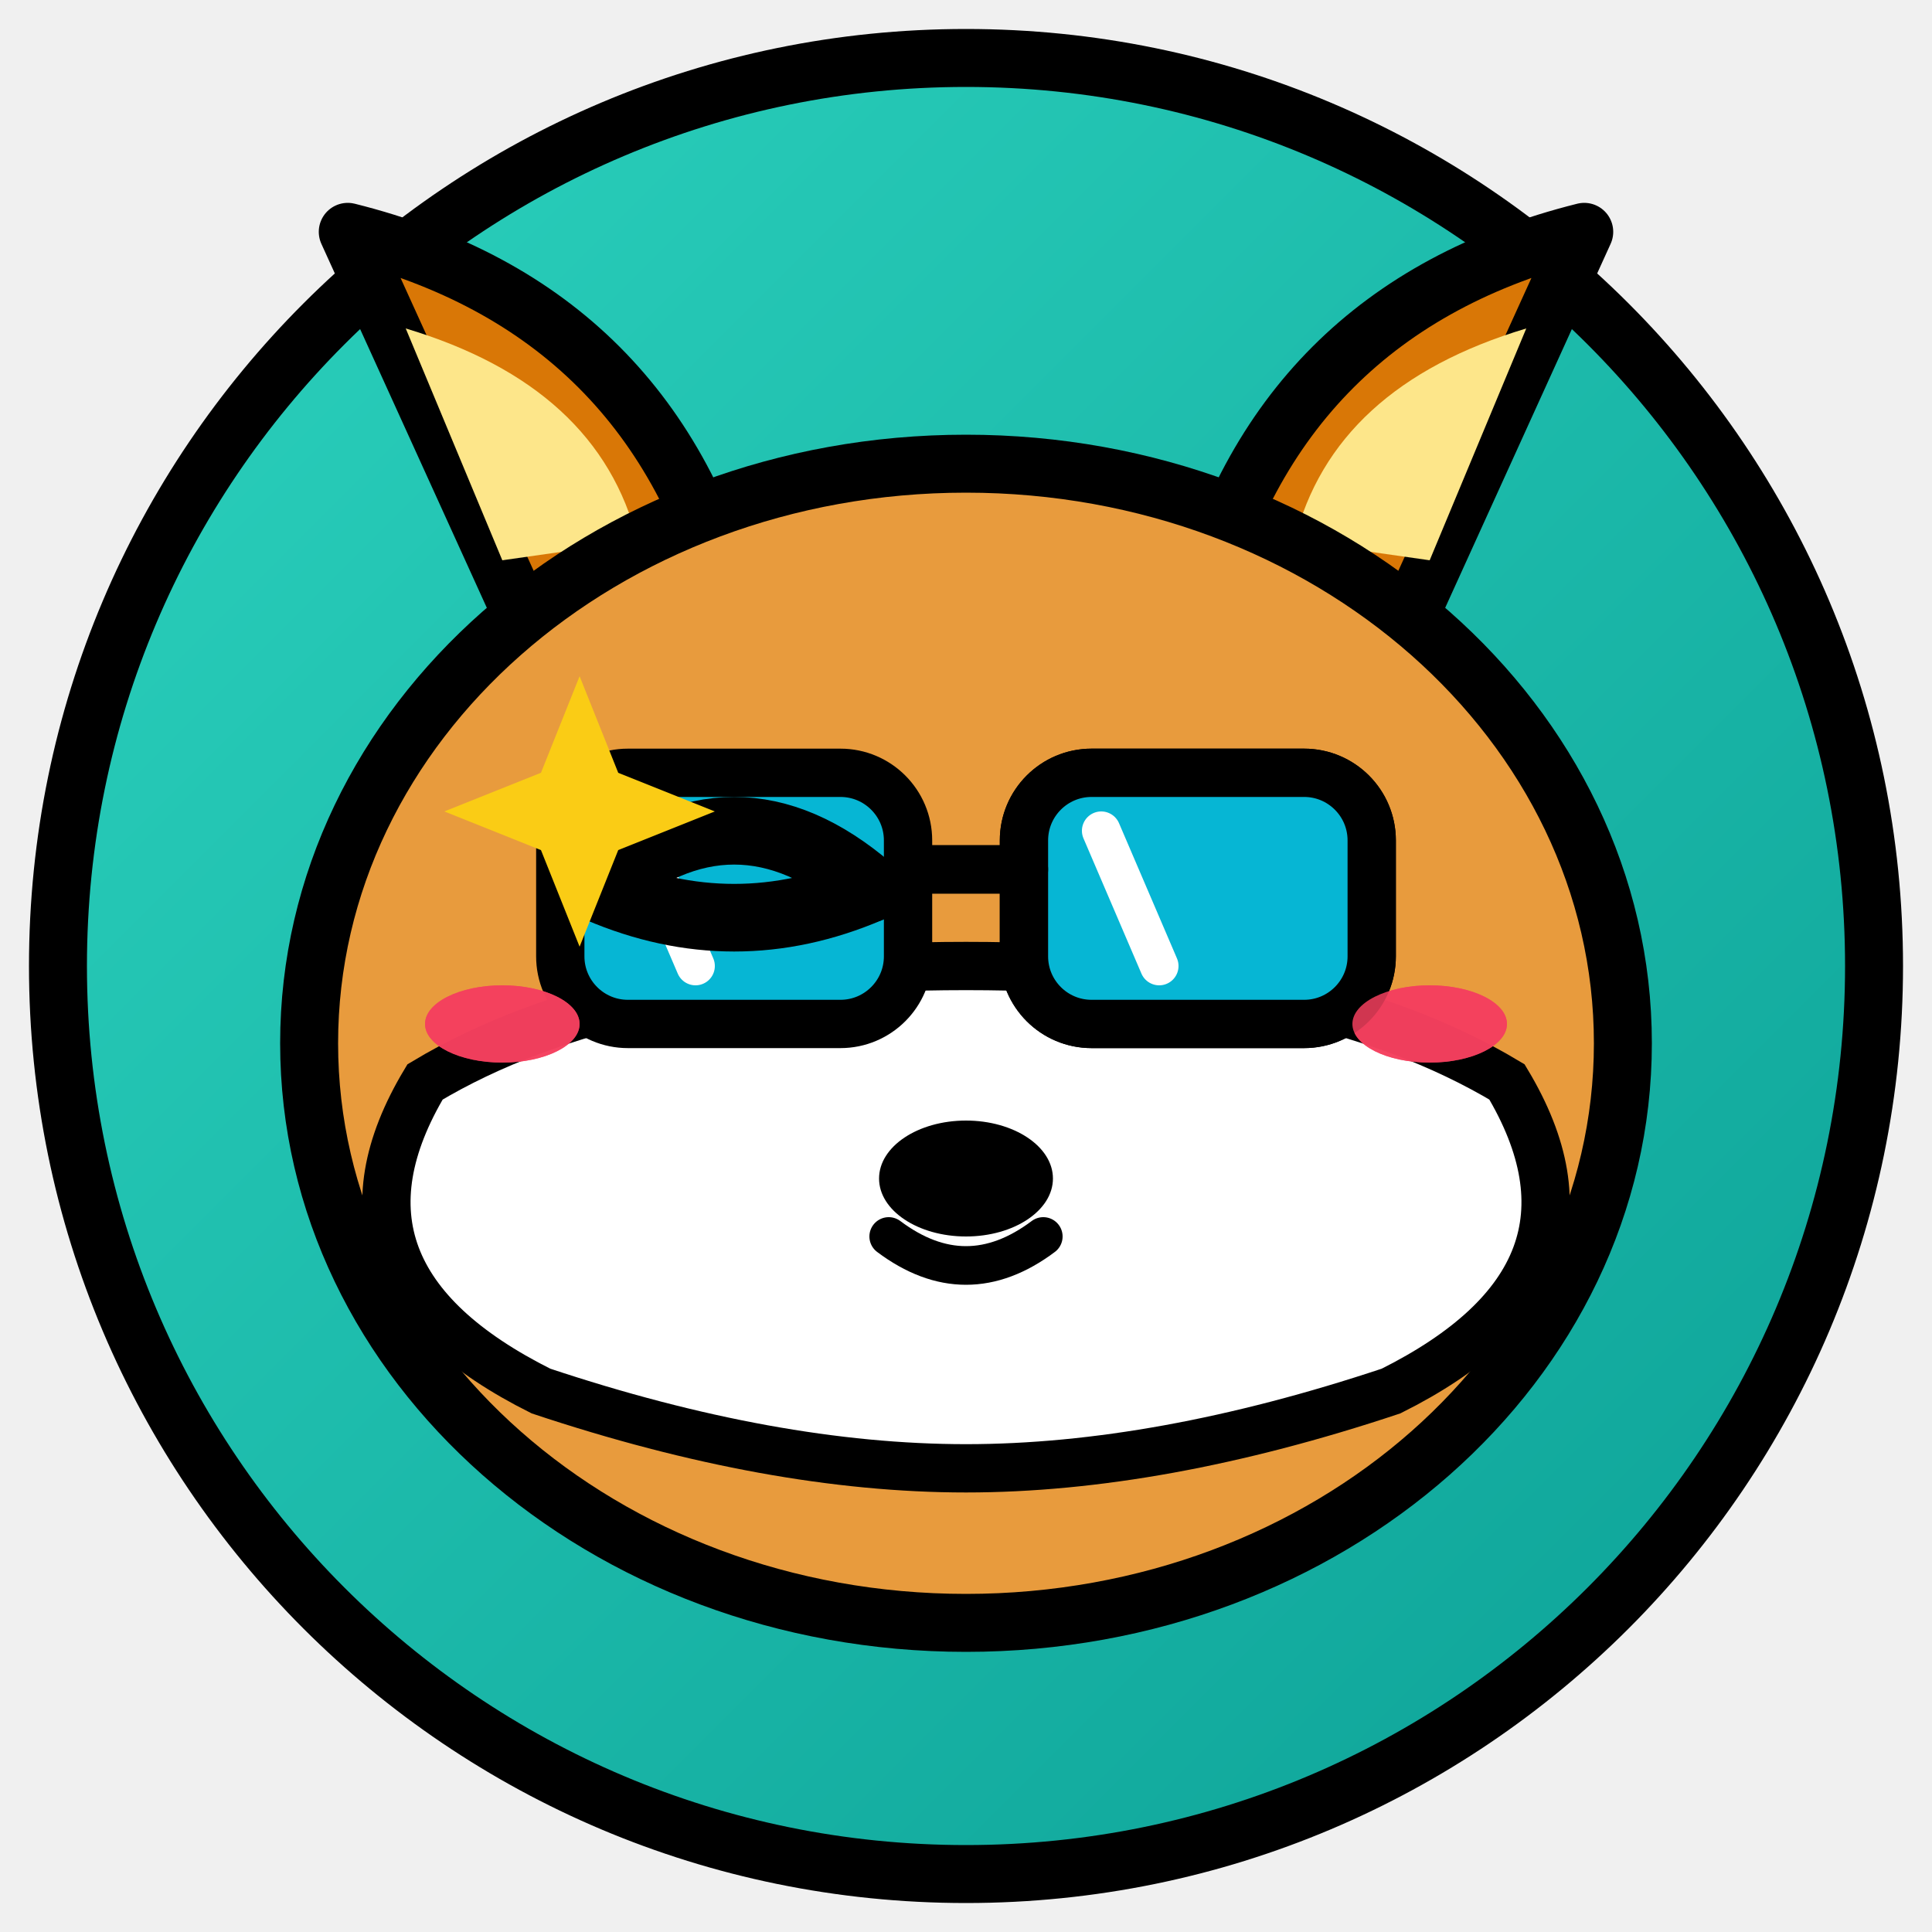
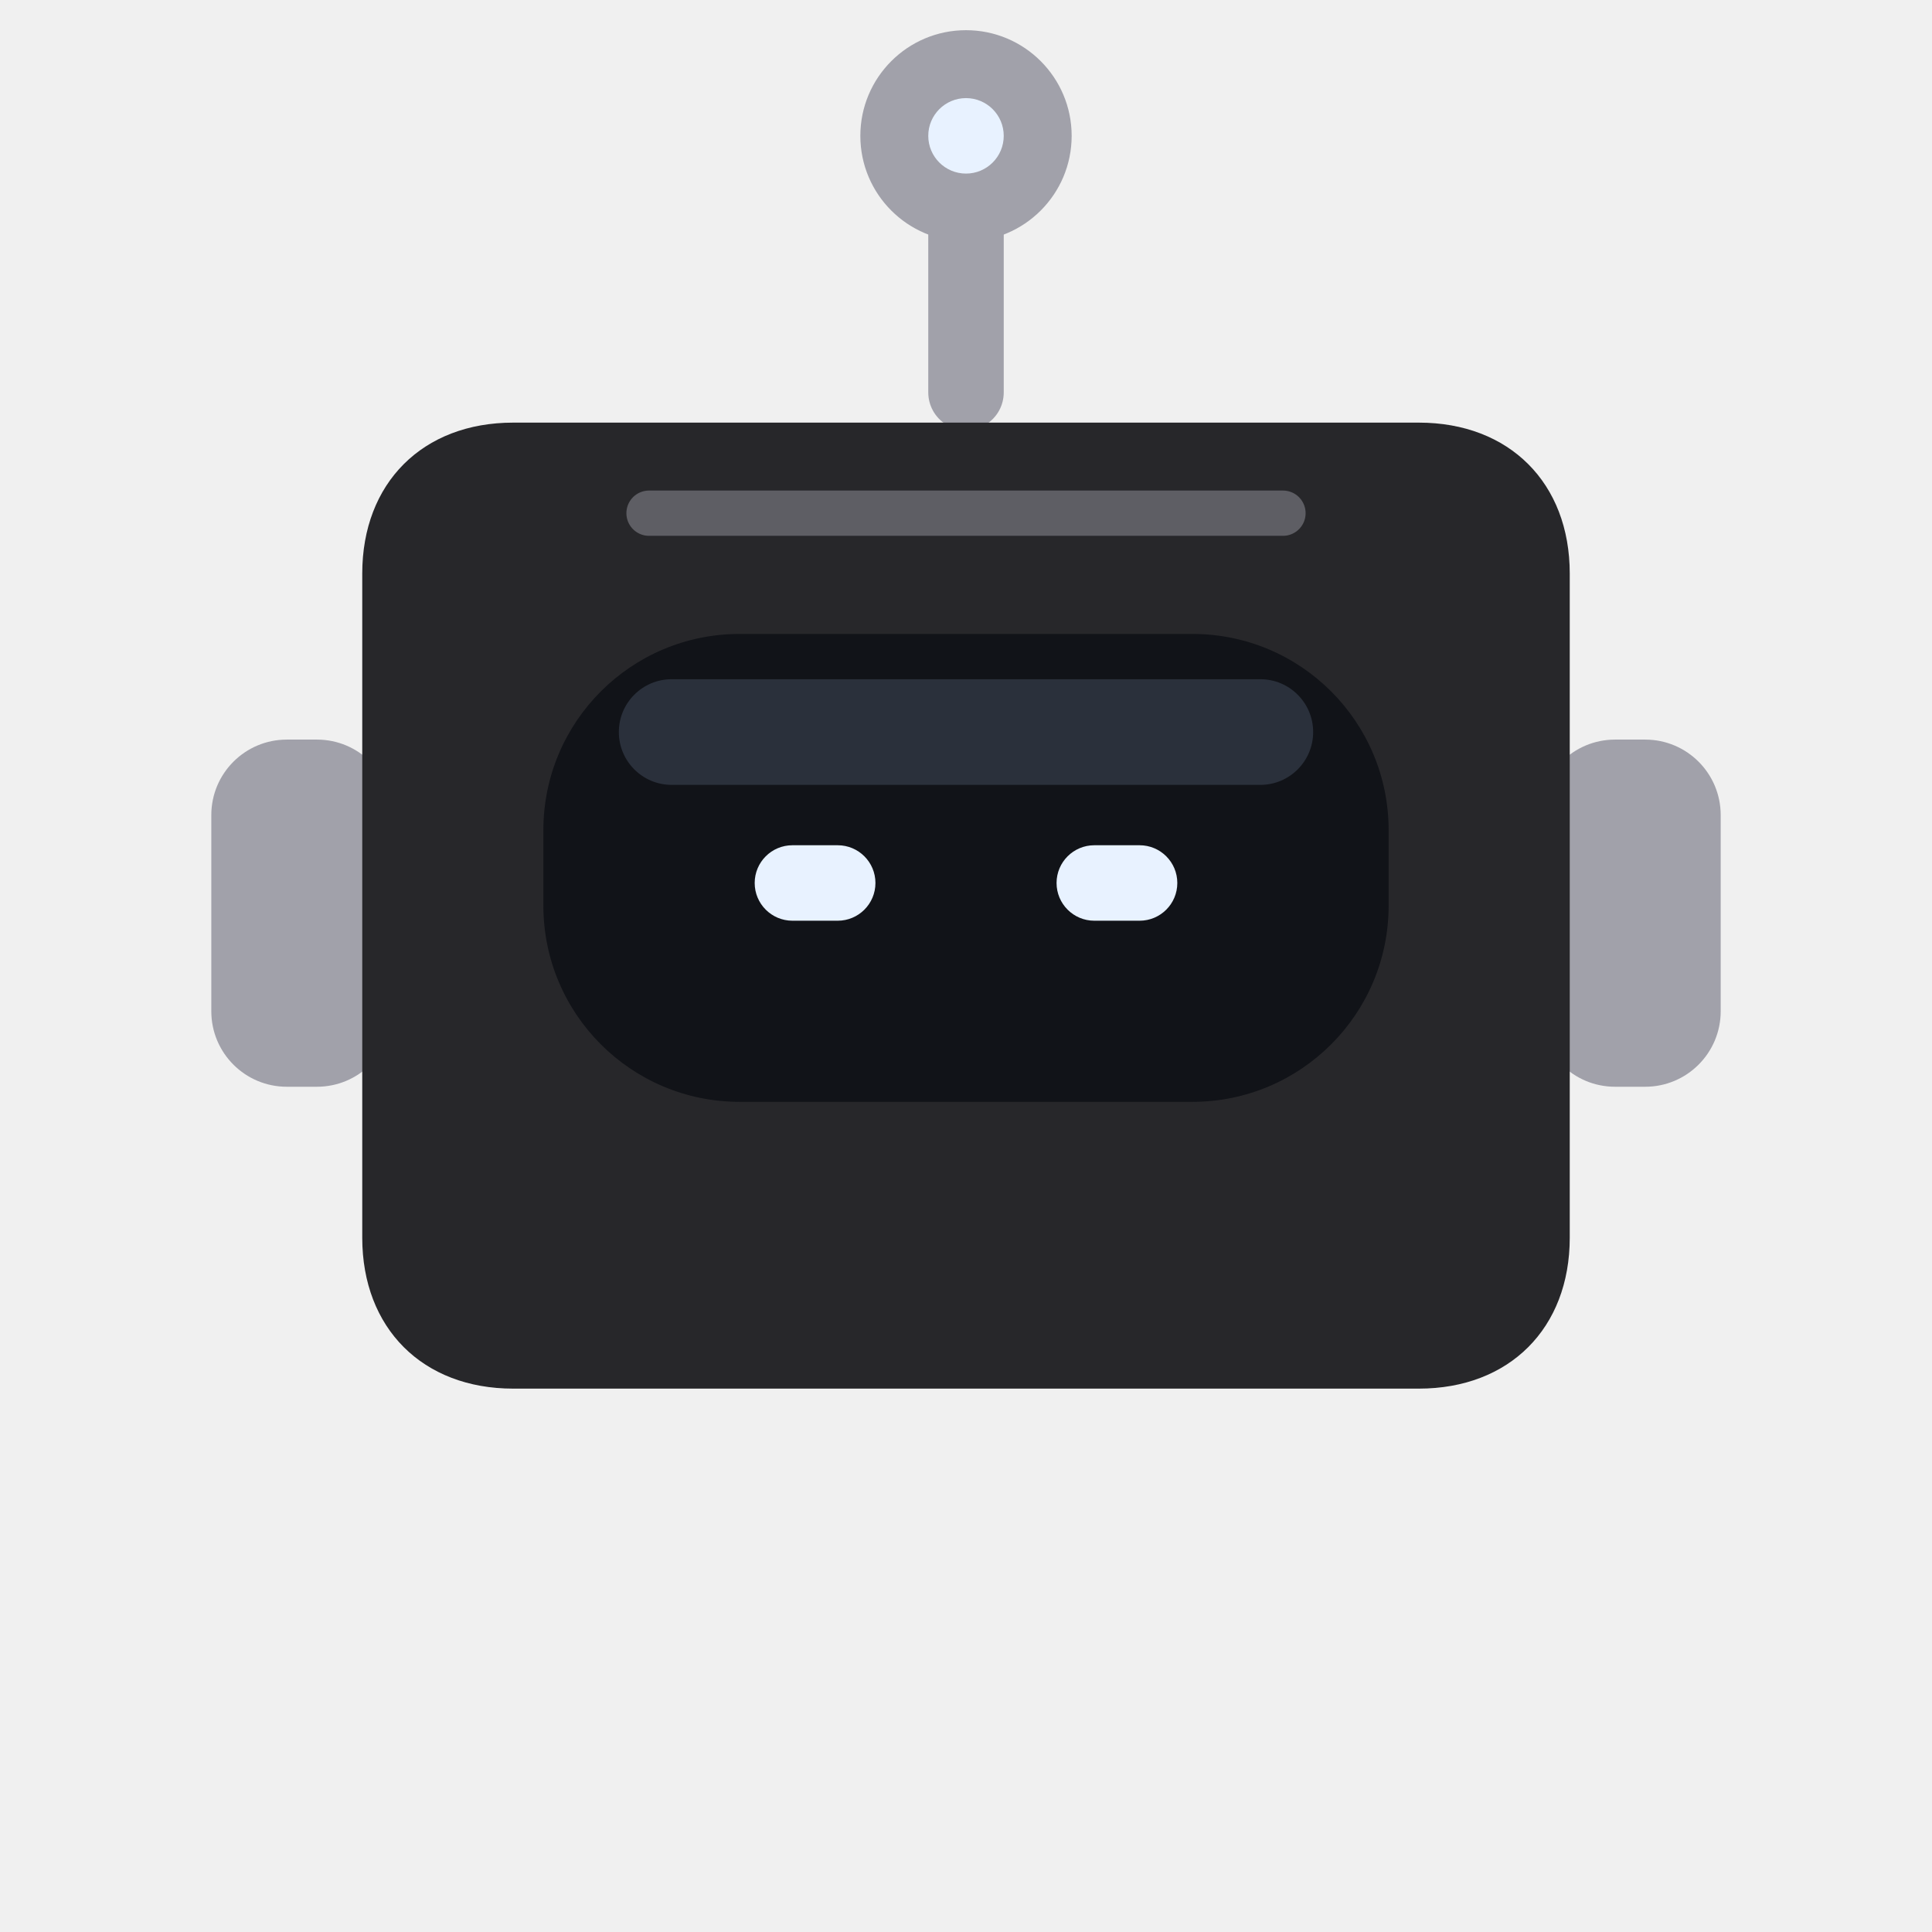
- <svg xmlns="http://www.w3.org/2000/svg" viewBox="0 0 100 100" width="44" height="44" fill="none" class="shiba-mascot-svg">
-   <defs>
-     <clipPath id="shibaHeadClip">
-       <circle cx="50" cy="50" r="48" />
-     </clipPath>
-     <linearGradient id="shibaTealGrad" x1="0" y1="0" x2="100" y2="100" gradientUnits="userSpaceOnUse">
-       <stop offset="0%" stop-color="#2dd4bf" />
-       <stop offset="100%" stop-color="#0B9F95" />
-     </linearGradient>
-     <style>
-       @keyframes animShades {
-         0%, 72% { opacity: 1; visibility: visible; }
-         73%, 98% { opacity: 0; visibility: hidden; }
-         99%, 100% { opacity: 1; visibility: visible; }
-       }
-       @keyframes animSquint {
-         0%, 72% { opacity: 0; visibility: hidden; }
-         73%, 85% { opacity: 1; visibility: visible; }
-         86%, 100% { opacity: 0; visibility: hidden; }
-       }
-       @keyframes animWink {
-         0%, 85% { opacity: 0; visibility: hidden; }
-         86%, 98% { opacity: 1; visibility: visible; }
-         99%, 100% { opacity: 0; visibility: hidden; }
-       }
-       #shiba-frame-1, .shiba-frame-1 {
-         animation: animShades 3.8s cubic-bezier(0.4, 0, 0.2, 1) infinite;
-       }
-       #shiba-frame-2, .shiba-frame-2 {
-         animation: animSquint 3.8s cubic-bezier(0.4, 0, 0.2, 1) infinite;
-       }
-       #shiba-frame-3, .shiba-frame-3 {
-         animation: animWink 3.8s cubic-bezier(0.4, 0, 0.2, 1) infinite;
-       }
-       svg:hover #shiba-frame-1, svg:hover .shiba-frame-1 {
-         animation: none !important;
-         opacity: 0 !important;
-         visibility: hidden !important;
-       }
-       svg:hover #shiba-frame-2, svg:hover .shiba-frame-2 {
-         animation: none !important;
-         opacity: 0 !important;
-         visibility: hidden !important;
-       }
-       svg:hover #shiba-frame-3, svg:hover .shiba-frame-3 {
-         animation: none !important;
-         opacity: 1 !important;
-         visibility: visible !important;
-       }
-     </style>
-   </defs>
-   <circle cx="50" cy="50" r="47" fill="url(#shibaTealGrad)" stroke="#000000" stroke-width="3" />
-   <path d="M 28 34 L 18 12 Q 34 16 38 32 Z" fill="#D97706" stroke="#000000" stroke-width="3" stroke-linejoin="round" />
-   <path d="M 26 29 L 21 17 Q 31 20 33 28 Z" fill="#FDE68A" />
-   <path d="M 72 34 L 82 12 Q 66 16 62 32 Z" fill="#D97706" stroke="#000000" stroke-width="3" stroke-linejoin="round" />
-   <path d="M 74 29 L 79 17 Q 69 20 67 28 Z" fill="#FDE68A" />
-   <ellipse cx="50" cy="54" rx="34" ry="30" fill="#E89B3D" stroke="#000000" stroke-width="3" />
-   <path d="M 22 56 Q 16 66 28 72 Q 40 76 50 76 Q 60 76 72 72 Q 84 66 78 56 Q 68 50 50 50 Q 32 50 22 56 Z" fill="#FFFFFF" stroke="#000000" stroke-width="2.5" />
-   <ellipse cx="50" cy="61" rx="4.5" ry="3" fill="#000000" />
-   <path d="M 46 64 Q 50 67 54 64" stroke="#000000" stroke-width="2" stroke-linecap="round" fill="none" />
-   <g id="shiba-frame-1" class="shiba-frame-1">
-     <rect x="29" y="40" width="18" height="13" rx="3.5" fill="#06B6D4" stroke="#000000" stroke-width="2.5" />
-     <rect x="53" y="40" width="18" height="13" rx="3.5" fill="#06B6D4" stroke="#000000" stroke-width="2.5" />
-     <line x1="47" y1="45" x2="53" y2="45" stroke="#000000" stroke-width="2.5" stroke-linecap="round" />
-     <line x1="33" y1="43" x2="36" y2="50" stroke="#FFFFFF" stroke-width="2" stroke-linecap="round" />
-     <line x1="57" y1="43" x2="60" y2="50" stroke="#FFFFFF" stroke-width="2" stroke-linecap="round" />
-   </g>
-   <g id="shiba-frame-2" class="shiba-frame-2">
-     <path d="M 31 46 Q 38 40 45 46" stroke="#000000" stroke-width="3.5" stroke-linecap="round" fill="none" />
-     <path d="M 55 46 Q 62 40 69 46" stroke="#000000" stroke-width="3.5" stroke-linecap="round" fill="none" />
-     <ellipse cx="26" cy="53" rx="4" ry="2" fill="#F43F5E" opacity="0.85" />
-     <ellipse cx="74" cy="53" rx="4" ry="2" fill="#F43F5E" opacity="0.85" />
-   </g>
-   <g id="shiba-frame-3" class="shiba-frame-3">
-     <path d="M 31 46 Q 38 49 45 46" stroke="#000000" stroke-width="3.5" stroke-linecap="round" fill="none" />
-     <rect x="53" y="40" width="18" height="13" rx="3.5" fill="#06B6D4" stroke="#000000" stroke-width="2.5" />
-     <line x1="47" y1="45" x2="53" y2="45" stroke="#000000" stroke-width="2.5" stroke-linecap="round" />
-     <line x1="57" y1="43" x2="60" y2="50" stroke="#FFFFFF" stroke-width="2" stroke-linecap="round" />
-     <path d="M 28 40 L 30 35 L 32 40 L 37 42 L 32 44 L 30 49 L 28 44 L 23 42 Z" fill="#FACC15" />
-     <ellipse cx="26" cy="53" rx="4" ry="2" fill="#F43F5E" opacity="0.85" />
-     <ellipse cx="74" cy="53" rx="4" ry="2" fill="#F43F5E" opacity="0.85" />
-   </g>
+ <svg xmlns="http://www.w3.org/2000/svg" viewBox="0 0 128 128">
+   <path d="M64 26V13" fill="none" stroke="#a1a1aa" stroke-width="5" stroke-linecap="round" />
+   <circle cx="64" cy="9" r="7" fill="#a1a1aa" />
+   <circle cx="64" cy="9" r="2.5" fill="#e8f2ff" />
+   <rect x="14" y="49" width="12" height="23" rx="5" fill="#a1a1aa" />
+   <rect x="102" y="49" width="12" height="23" rx="5" fill="#a1a1aa" />
+   <path d="M34 28h60c6 0 10 4 10 10v44c0 6-4 10-10 10H34c-6 0-10-4-10-10V38c0-6 4-10 10-10z" fill="#27272a" />
+   <path d="M43 34h42" fill="none" stroke="#a1a1aa" stroke-width="3" opacity=".45" stroke-linecap="round" />
+   <rect x="36" y="42" width="56" height="31" rx="13" fill="#111318" />
+   <rect x="41" y="45" width="46" height="7" rx="3.5" fill="#2a303b" />
+   <rect x="50" y="56" width="8" height="5" rx="2.5" fill="#e8f2ff" />
+   <rect x="70" y="56" width="8" height="5" rx="2.5" fill="#e8f2ff" />
</svg>
